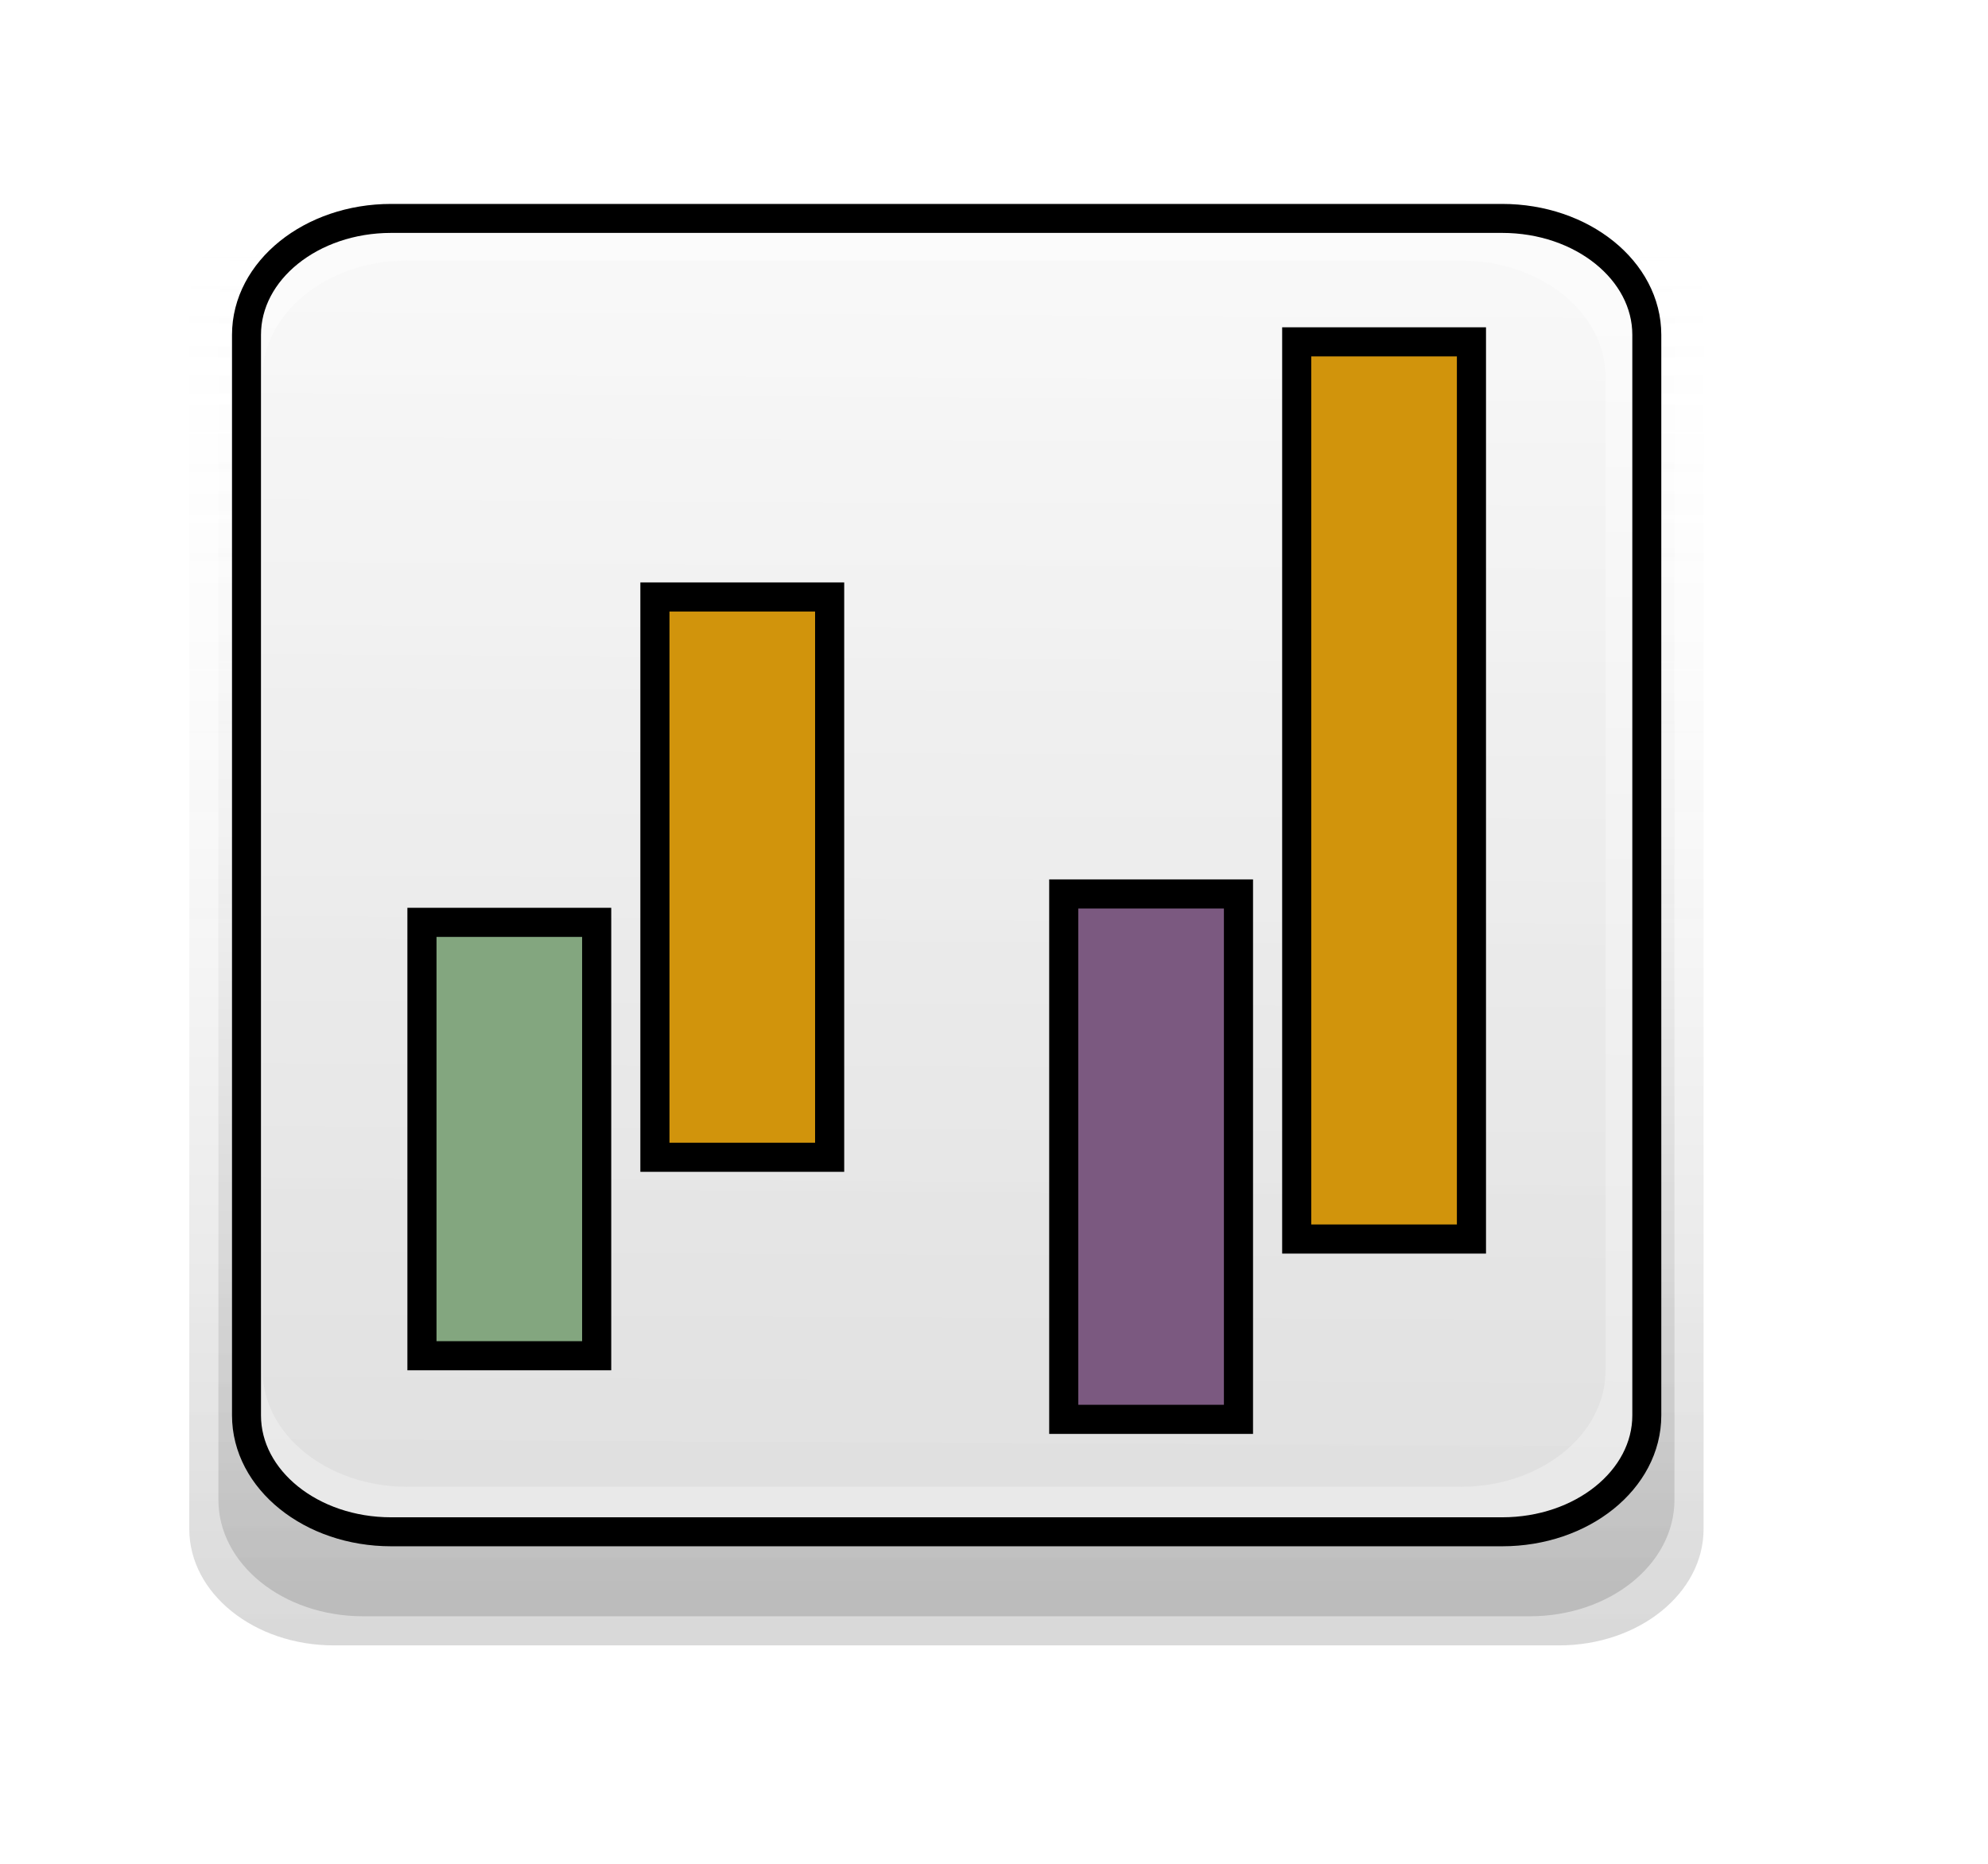
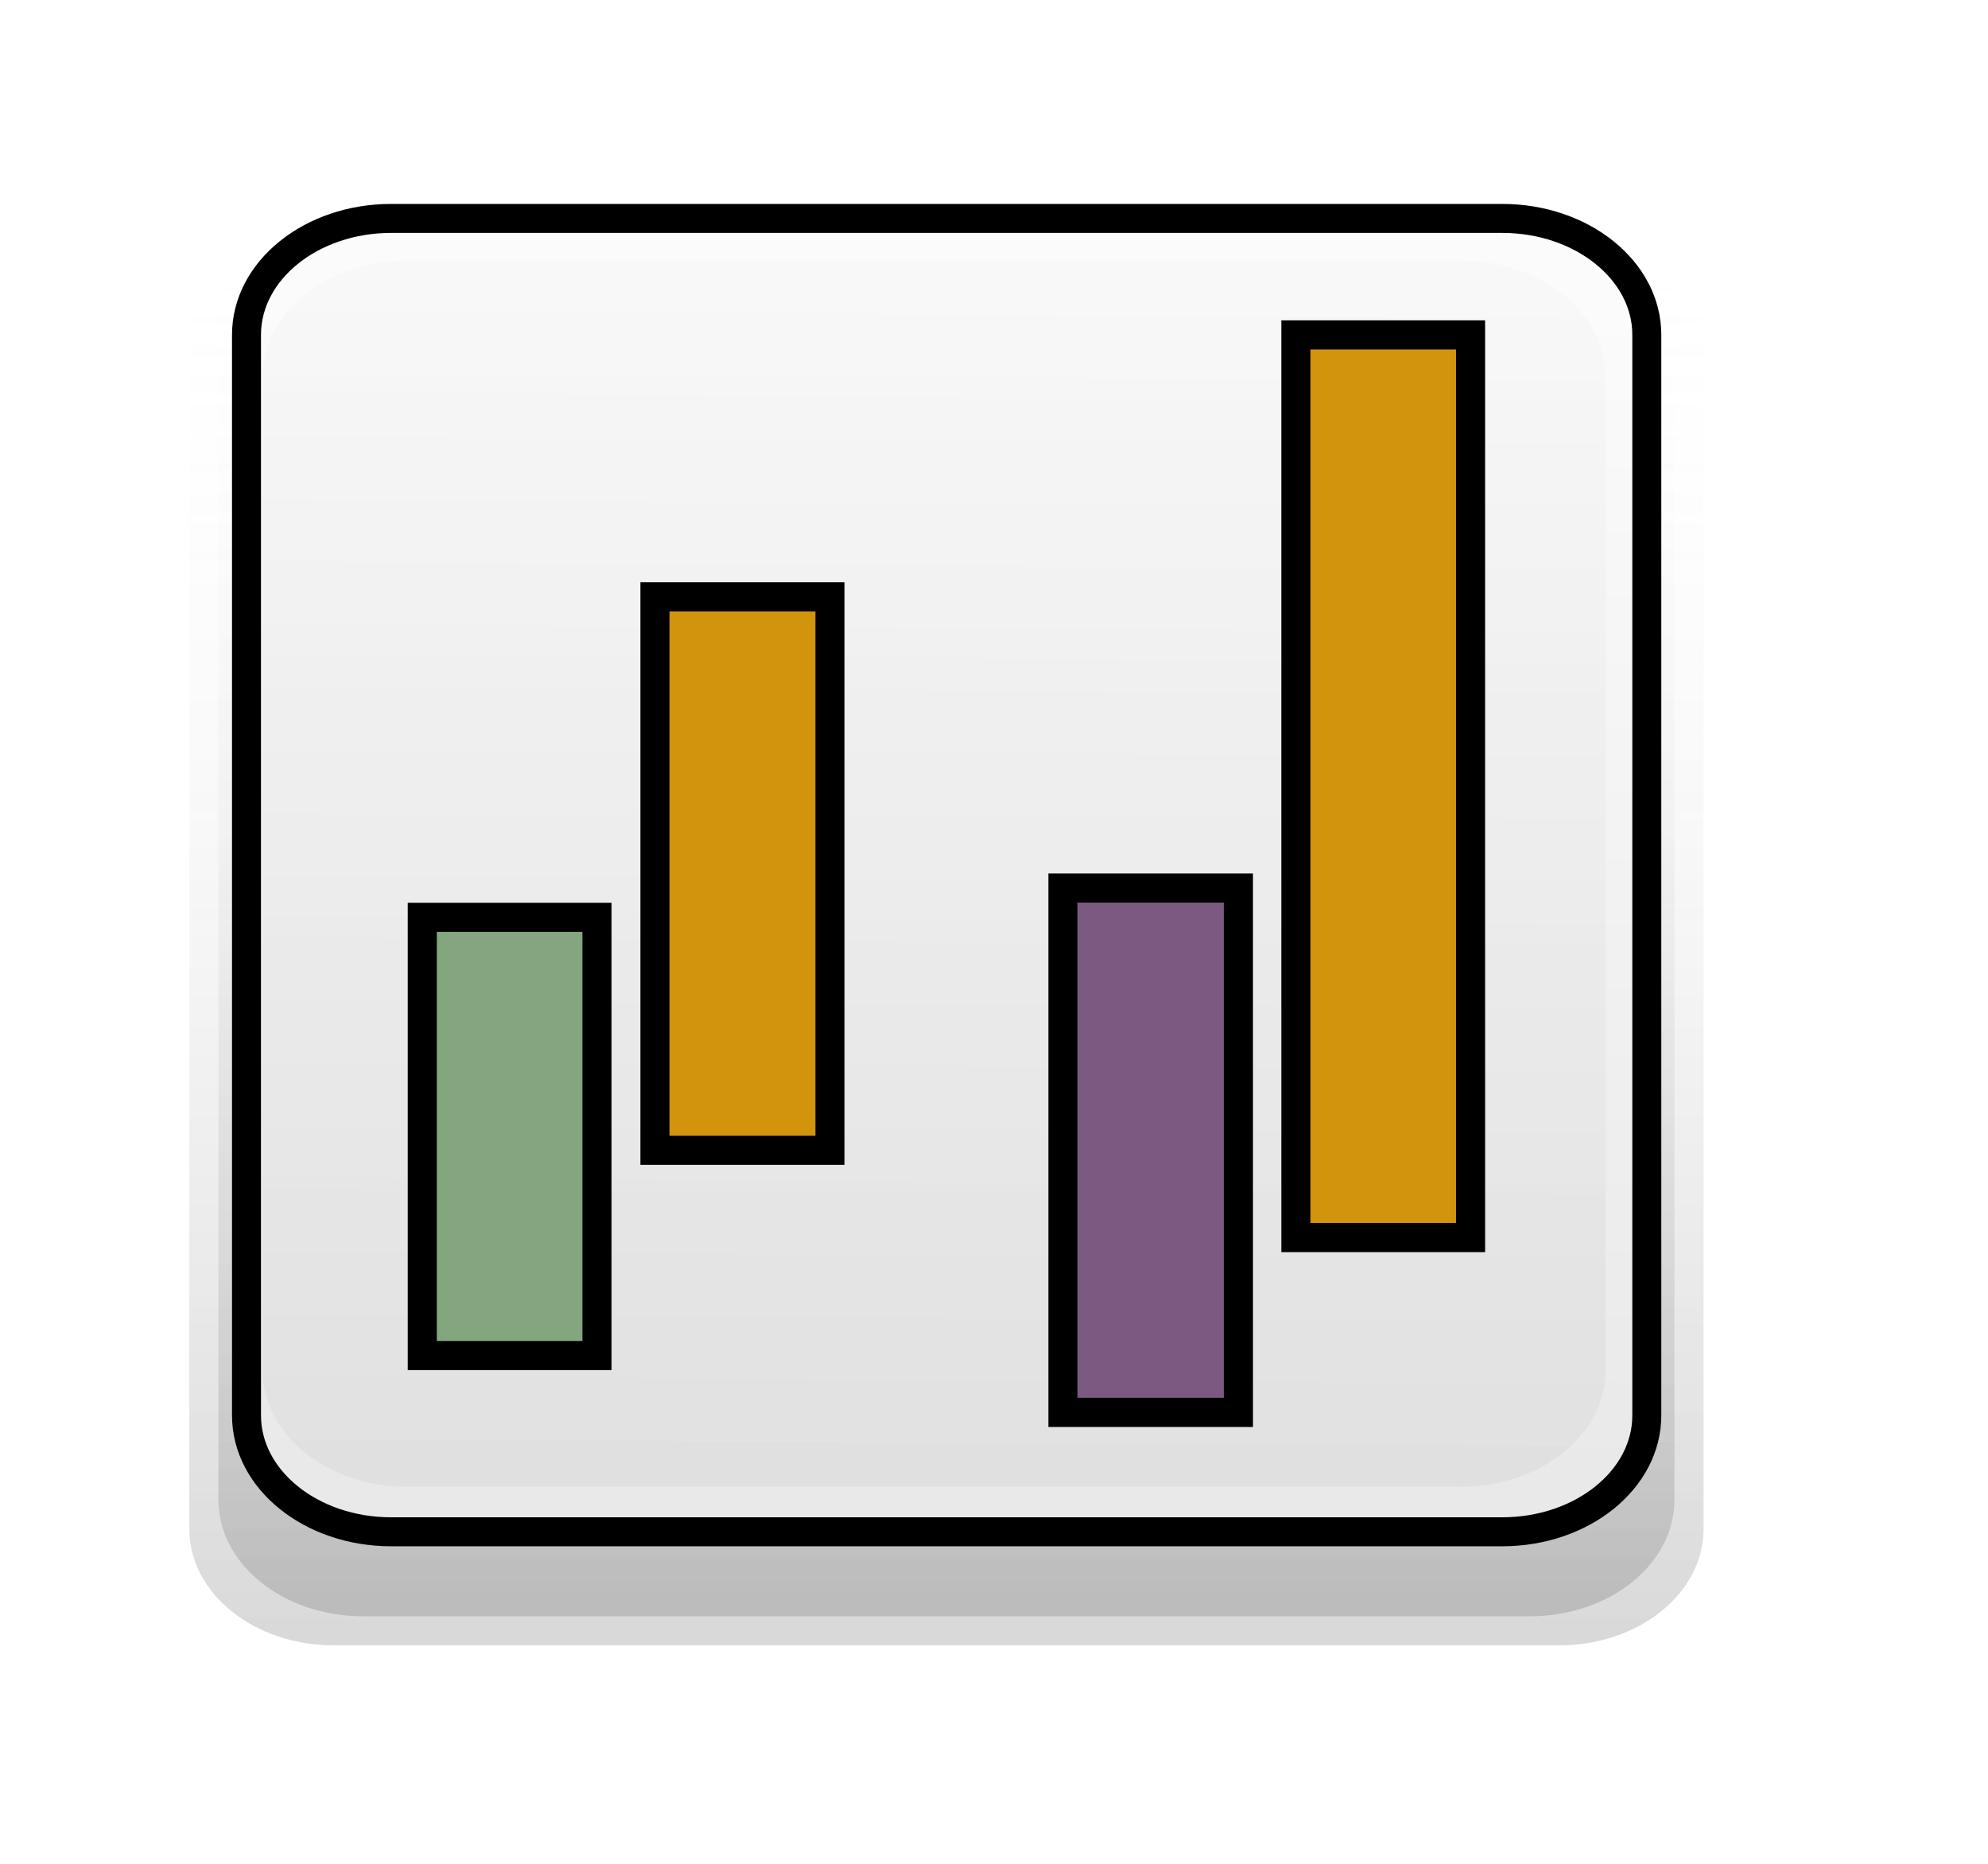
<svg xmlns="http://www.w3.org/2000/svg" xmlns:xlink="http://www.w3.org/1999/xlink" height="60mm" width="64mm" id="svg1">
  <defs id="defs3">
    <linearGradient id="linearGradient6655">
      <stop id="stop6656" offset="0" style="stop-color:#ffda86;stop-opacity:1;" />
      <stop id="stop6657" offset="0.815" style="stop-color:#c68c0b;stop-opacity:1;" />
      <stop id="stop6658" offset="1" style="stop-color:#664805;stop-opacity:1;" />
    </linearGradient>
    <linearGradient id="linearGradient6649">
      <stop id="stop6650" offset="0" style="stop-color:#b5e6b0;stop-opacity:1;" />
      <stop id="stop6652" offset="0.815" style="stop-color:#6c8969;stop-opacity:1;" />
      <stop id="stop6651" offset="1" style="stop-color:#3b4b39;stop-opacity:1;" />
    </linearGradient>
    <linearGradient id="linearGradient4044">
      <stop id="stop4045" offset="0" style="stop-color:#ffffff;stop-opacity:0;" />
      <stop id="stop4046" offset="1" style="stop-color:#363636;stop-opacity:0.188;" />
    </linearGradient>
    <linearGradient id="linearGradient3418">
      <stop id="stop3419" offset="0" style="stop-color:#f7f7f7;stop-opacity:1;" />
      <stop id="stop3420" offset="1" style="stop-color:#dedede;stop-opacity:1;" />
    </linearGradient>
    <linearGradient id="linearGradient2791">
      <stop id="stop2792" offset="0" style="stop-color:#fbfbfb;stop-opacity:1;" />
      <stop id="stop2793" offset="1" style="stop-color:#e9e9e9;stop-opacity:1;" />
    </linearGradient>
    <linearGradient y2="0.961" x2="0.491" y1="0.058" x1="0.497" id="linearGradient2794" xlink:href="#linearGradient2791" />
    <linearGradient y2="0.981" x2="0.533" y1="0.013" x1="0.538" id="linearGradient3417" xlink:href="#linearGradient3418" />
    <linearGradient y2="0.994" x2="0.497" y1="0.013" x1="0.497" id="linearGradient4043" xlink:href="#linearGradient4044" />
  </defs>
  <rect ry="14.164" rx="17.595" y="23.04" x="23.031" height="177.157" width="184.252" id="rect4047" style="fill:url(#linearGradient4043);fill-opacity:1;fill-rule:evenodd;stroke:none;stroke-width:3pt;stroke-linecap:butt;stroke-linejoin:miter;stroke-opacity:1;" />
  <rect ry="14.164" rx="17.595" y="23.031" x="26.575" height="173.622" width="177.165" id="rect3421" style="fill:url(#linearGradient4043);fill-opacity:1;fill-rule:evenodd;stroke:none;stroke-width:3pt;stroke-linecap:butt;stroke-linejoin:miter;stroke-opacity:1;" />
  <rect ry="14.164" rx="17.595" y="26.554" x="30.118" height="159.8" width="170.382" id="rect2169" style="fill:url(#linearGradient2794);fill-opacity:1;fill-rule:evenodd;stroke:none;stroke-width:3.526;stroke-linecap:butt;stroke-linejoin:miter;stroke-miterlimit:4;stroke-opacity:1;" />
  <rect ry="14.164" rx="17.595" y="31.699" x="31.955" height="149.2" width="163.397" id="rect3416" style="fill:url(#linearGradient3417);fill-opacity:0.749;fill-rule:evenodd;stroke:none;stroke-width:3pt;stroke-linecap:butt;stroke-linejoin:miter;stroke-opacity:1;" />
  <rect ry="14.164" rx="17.595" y="26.575" x="29.993" height="159.8" width="170.382" id="rect5928" style="fill:none;fill-opacity:1;fill-rule:evenodd;stroke:#000000;stroke-width:3.526;stroke-linecap:butt;stroke-linejoin:miter;stroke-miterlimit:4;stroke-opacity:1;" />
-   <rect style="fill:#83a67f;fill-opacity:1;fill-rule:evenodd;stroke:#000000;stroke-width:3.543;stroke-linecap:butt;stroke-linejoin:miter;stroke-miterlimit:4;stroke-opacity:1;stroke-dasharray:none;" id="rect6928" width="21.26" height="52.731" x="51.341" y="112.224" />
-   <rect style="fill:#d1940c;fill-opacity:1;fill-rule:evenodd;stroke:#000000;stroke-width:3.543;stroke-linecap:butt;stroke-linejoin:miter;stroke-miterlimit:4;stroke-opacity:1;stroke-dasharray:none;" id="rect6929" width="21.26" height="68.168" x="79.687" y="72.638" />
-   <rect style="fill:#7b5980;fill-opacity:1;fill-rule:evenodd;stroke:#000000;stroke-width:3.543;stroke-linecap:butt;stroke-linejoin:miter;stroke-miterlimit:4;stroke-opacity:1;stroke-dasharray:none;" id="rect6930" width="21.26" height="63.926" x="129.431" y="108.769" />
-   <rect style="fill:#d1940c;fill-opacity:1;fill-rule:evenodd;stroke:#000000;stroke-width:3.543;stroke-linecap:butt;stroke-linejoin:miter;stroke-miterlimit:4;stroke-opacity:1;stroke-dasharray:none;" id="rect6931" width="21.26" height="109.16" x="157.778" y="41.594" />
+   <rect style="fill:#83a67f;fill-opacity:1;fill-rule:evenodd;stroke:#000000;stroke-width:3.543;stroke-linecap:butt;stroke-linejoin:miter;stroke-miterlimit:4;stroke-dasharray:none;stroke-opacity:1" id="rect6928" width="21.257" height="53.319" x="51.381" y="111.614" />
+   <rect style="fill:#d1940c;fill-opacity:1;fill-rule:evenodd;stroke:#000000;stroke-width:3.543;stroke-linecap:butt;stroke-linejoin:miter;stroke-miterlimit:4;stroke-dasharray:none;stroke-opacity:1" id="rect6929" width="21.293" height="67.344" x="79.691" y="72.616" />
+   <rect style="fill:#7b5980;fill-opacity:1;fill-rule:evenodd;stroke:#000000;stroke-width:3.543;stroke-linecap:butt;stroke-linejoin:miter;stroke-miterlimit:4;stroke-dasharray:none;stroke-opacity:1" id="rect6930" width="21.352" height="63.802" x="129.331" y="108.049" />
+   <rect style="fill:#d1940c;fill-opacity:1;fill-rule:evenodd;stroke:#000000;stroke-width:3.543;stroke-linecap:butt;stroke-linejoin:miter;stroke-miterlimit:4;stroke-dasharray:none;stroke-opacity:1" id="rect6931" width="21.253" height="109.829" x="157.677" y="40.748" />
</svg>
